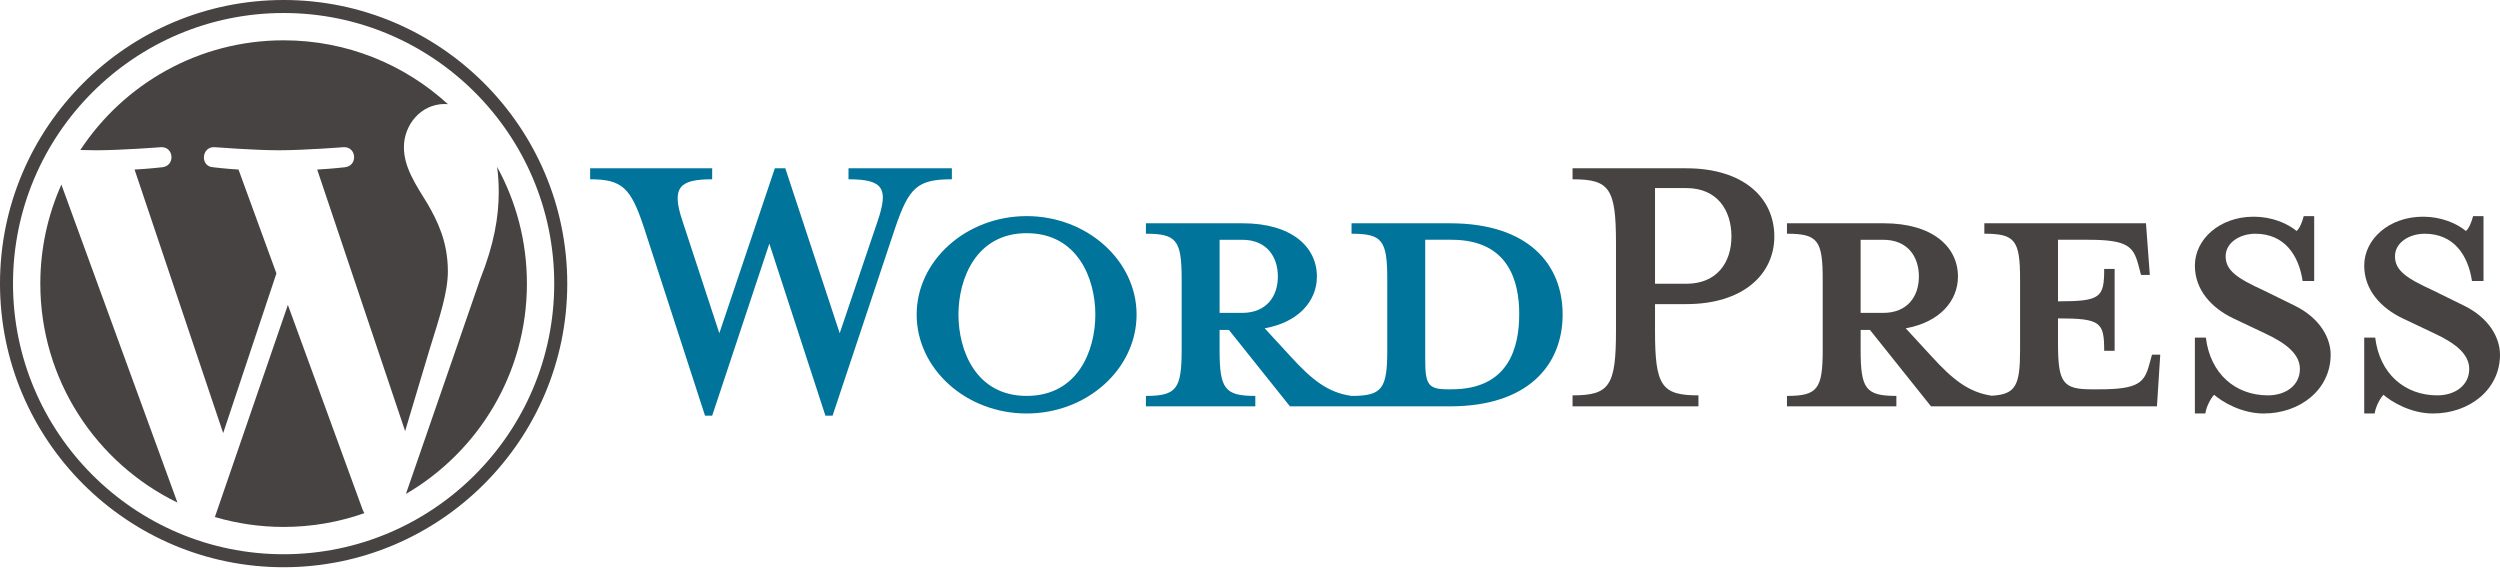
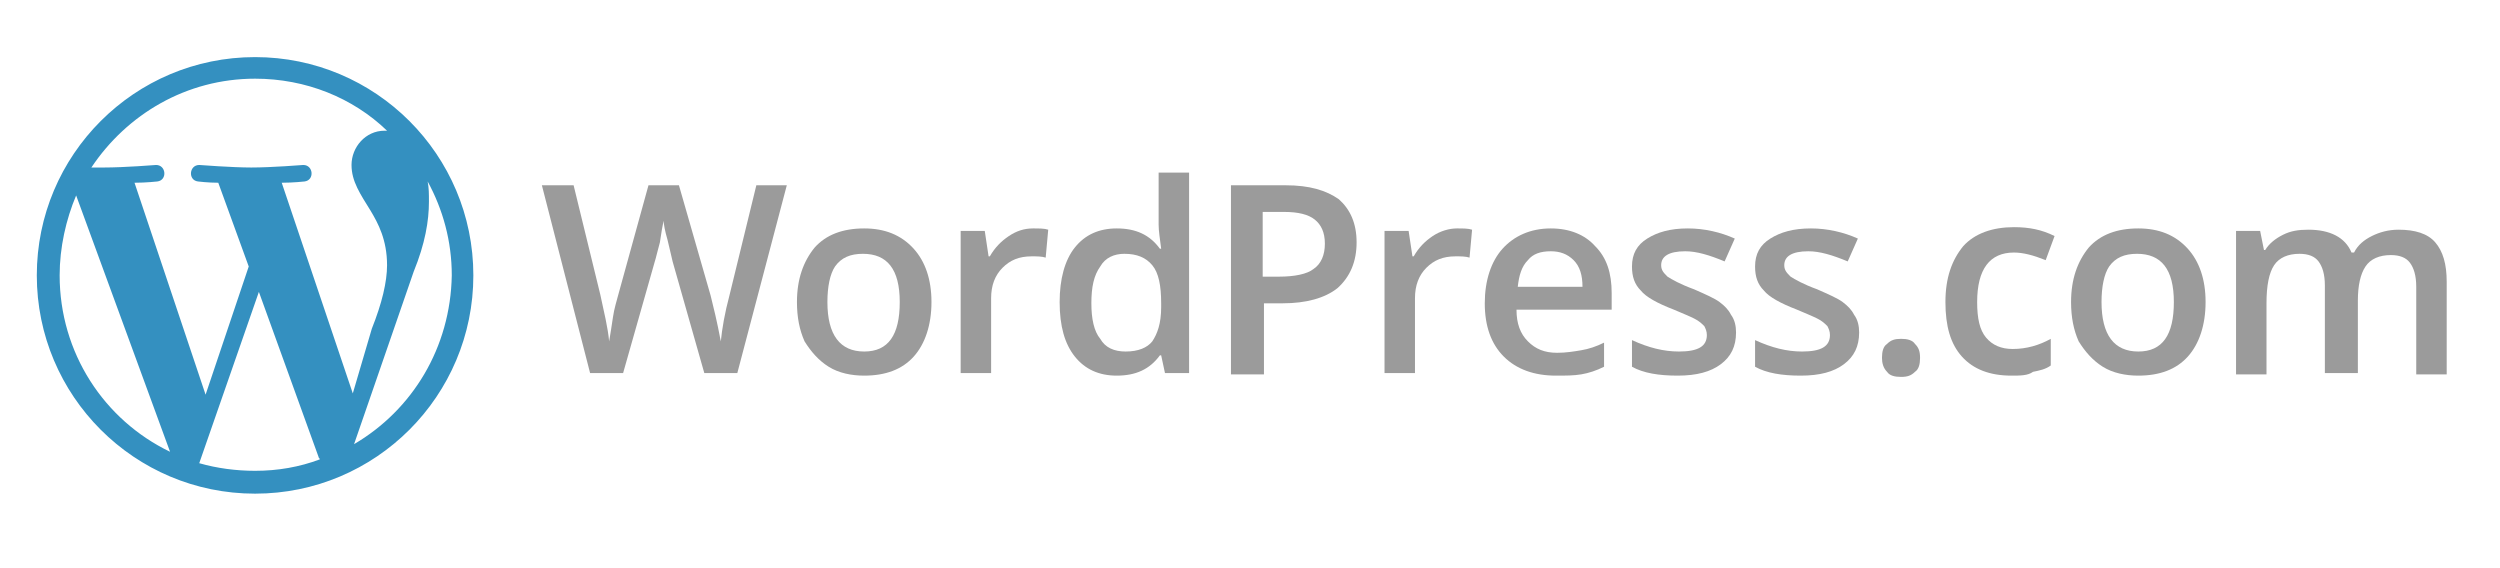
- <svg xmlns="http://www.w3.org/2000/svg" version="1.1" id="Layer_1" x="0px" y="0px" width="197.005px" height="44.699px" viewBox="0.839 0.19 197.005 44.699" enable-background="new 0.839 0.19 197.005 44.699" xml:space="preserve">
+ <svg xmlns="http://www.w3.org/2000/svg" xmlns:xlink="http://www.w3.org/1999/xlink" version="1.1" id="Layer_1" x="0px" y="0px" viewBox="0 0 197 44.7" enable-background="new 0 0 197 44.7" xml:space="preserve">
  <g>
-     <path fill="#00749A" d="M115.098,17.785h-7.755v0.823c2.426,0,2.816,0.52,2.816,3.596v5.546c0,3.076-0.39,3.639-2.816,3.639   c-1.862-0.26-3.119-1.257-4.852-3.163l-1.992-2.166c2.686-0.477,4.115-2.166,4.115-4.073c0-2.382-2.036-4.202-5.849-4.202H91.14   v0.823c2.426,0,2.816,0.52,2.816,3.596v5.546c0,3.076-0.39,3.639-2.816,3.639v0.823h8.621v-0.823c-2.426,0-2.816-0.563-2.816-3.639   v-1.56h0.736l4.809,6.021h12.607c6.195,0,8.881-3.292,8.881-7.235C123.98,21.034,121.294,17.785,115.098,17.785z M96.946,24.846   v-5.761h1.776c1.949,0,2.816,1.343,2.816,2.902c0,1.517-0.867,2.859-2.816,2.859H96.946z M115.228,30.868h-0.303   c-1.56,0-1.776-0.39-1.776-2.383v-9.401c0,0,1.906,0,2.079,0c4.505,0,5.329,3.292,5.329,5.849   C120.557,27.576,119.734,30.868,115.228,30.868z" />
-     <path fill="#00749A" d="M67.01,26.449l2.989-8.839c0.867-2.556,0.477-3.292-2.296-3.292v-0.867h8.145v0.867   c-2.729,0-3.379,0.65-4.462,3.813l-4.939,14.817h-0.563l-4.419-13.561l-4.505,13.561h-0.563l-4.809-14.817   c-1.04-3.163-1.733-3.813-4.246-3.813v-0.867h9.618v0.867c-2.556,0-3.25,0.606-2.339,3.292l2.902,8.839l4.376-12.998h0.823   L67.01,26.449z" />
-     <path fill="#00749A" d="M81.739,32.774c-4.765,0-8.665-3.509-8.665-7.799c0-4.245,3.899-7.755,8.665-7.755   c4.766,0,8.665,3.51,8.665,7.755C90.404,29.265,86.505,32.774,81.739,32.774z M81.739,18.565c-3.985,0-5.372,3.596-5.372,6.411   c0,2.86,1.387,6.412,5.372,6.412c4.029,0,5.416-3.553,5.416-6.412C87.155,22.16,85.769,18.565,81.739,18.565z" />
-     <path fill="#464342" d="M134.68,31.345v0.866h-9.921v-0.866c2.903,0,3.423-0.736,3.423-5.069v-6.931   c0-4.333-0.52-5.026-3.423-5.026v-0.867h8.968c4.462,0,6.932,2.296,6.932,5.373c0,2.989-2.47,5.329-6.932,5.329h-2.469v2.122   C131.257,30.608,131.777,31.345,134.68,31.345z M133.727,15.011h-2.469v7.539h2.469c2.426,0,3.553-1.69,3.553-3.726   C137.279,16.745,136.153,15.011,133.727,15.011z" />
-     <path fill="#464342" d="M170.421,28.139l-0.216,0.78c-0.39,1.43-0.867,1.95-3.942,1.95h-0.607c-2.252,0-2.642-0.52-2.642-3.596   V25.28c3.379,0,3.639,0.303,3.639,2.556h0.823V21.38h-0.823c0,2.253-0.26,2.556-3.639,2.556v-4.852h2.382   c3.076,0,3.553,0.52,3.943,1.949l0.217,0.823h0.693l-0.303-4.072h-12.737v0.823c2.426,0,2.816,0.52,2.816,3.596v5.546   c0,2.814-0.331,3.523-2.244,3.624c-1.818-0.277-3.066-1.269-4.774-3.147l-1.993-2.166c2.686-0.477,4.116-2.166,4.116-4.073   c0-2.382-2.036-4.202-5.849-4.202h-7.625v0.823c2.426,0,2.816,0.52,2.816,3.596v5.546c0,3.076-0.39,3.639-2.816,3.639v0.823h8.621   v-0.823c-2.426,0-2.816-0.563-2.816-3.639v-1.56h0.736l4.809,6.021h17.805l0.26-4.072H170.421z M147.46,24.846v-5.761h1.776   c1.95,0,2.816,1.343,2.816,2.902c0,1.517-0.867,2.859-2.816,2.859H147.46z" />
-     <path fill="#464342" d="M179.216,32.774c-1.733,0-3.25-0.91-3.899-1.473c-0.216,0.217-0.606,0.867-0.693,1.473H173.8v-5.978h0.866   c0.347,2.859,2.339,4.549,4.896,4.549c1.386,0,2.513-0.78,2.513-2.079c0-1.126-0.997-1.993-2.773-2.816l-2.469-1.17   c-1.733-0.824-3.033-2.253-3.033-4.159c0-2.079,1.95-3.855,4.636-3.855c1.43,0,2.642,0.52,3.379,1.126   c0.216-0.173,0.433-0.65,0.563-1.17h0.823v5.113h-0.91c-0.303-2.036-1.43-3.726-3.726-3.726c-1.213,0-2.34,0.693-2.34,1.777   c0,1.126,0.91,1.733,2.99,2.686l2.382,1.17c2.08,0.996,2.903,2.6,2.903,3.899C184.501,30.868,182.118,32.774,179.216,32.774z" />
-     <path fill="#464342" d="M192.559,32.774c-1.733,0-3.25-0.91-3.899-1.473c-0.216,0.217-0.606,0.867-0.693,1.473h-0.823v-5.978h0.866   c0.347,2.859,2.339,4.549,4.896,4.549c1.386,0,2.513-0.78,2.513-2.079c0-1.126-0.997-1.993-2.773-2.816l-2.469-1.17   c-1.733-0.824-3.033-2.253-3.033-4.159c0-2.079,1.949-3.855,4.636-3.855c1.43,0,2.642,0.52,3.379,1.126   c0.216-0.173,0.433-0.65,0.563-1.17h0.823v5.113h-0.91c-0.303-2.036-1.43-3.726-3.726-3.726c-1.213,0-2.34,0.693-2.34,1.777   c0,1.126,0.91,1.733,2.99,2.686l2.382,1.17c2.08,0.996,2.903,2.6,2.903,3.899C197.844,30.868,195.461,32.774,192.559,32.774z" />
    <g>
-       <path fill="#464342" d="M4.016,22.54c0,7.589,4.41,14.147,10.806,17.256L5.676,14.737C4.612,17.121,4.016,19.76,4.016,22.54z" />
-       <path fill="#464342" d="M36.132,21.572c0-2.369-0.851-4.01-1.581-5.288c-0.972-1.579-1.883-2.917-1.883-4.496    c0-1.763,1.337-3.403,3.22-3.403c0.085,0,0.165,0.01,0.248,0.015c-3.411-3.125-7.955-5.033-12.947-5.033    c-6.698,0-12.591,3.437-16.019,8.642c0.45,0.014,0.874,0.023,1.234,0.023c2.005,0,5.11-0.243,5.11-0.243    c1.034-0.061,1.156,1.457,0.123,1.579c0,0-1.039,0.122-2.194,0.183l6.982,20.768l4.196-12.584l-2.987-8.184    c-1.032-0.061-2.01-0.183-2.01-0.183c-1.033-0.06-0.912-1.64,0.121-1.579c0,0,3.166,0.243,5.05,0.243    c2.005,0,5.11-0.243,5.11-0.243c1.034-0.061,1.156,1.457,0.123,1.579c0,0-1.041,0.122-2.194,0.183l6.929,20.61l1.913-6.39    C35.501,25.118,36.132,23.213,36.132,21.572z" />
-       <path fill="#464342" d="M23.525,24.217l-5.753,16.716c1.718,0.505,3.534,0.781,5.416,0.781c2.232,0,4.374-0.386,6.367-1.087    c-0.051-0.082-0.098-0.169-0.136-0.264L23.525,24.217z" />
-       <path fill="#464342" d="M40.012,13.341c0.082,0.611,0.129,1.266,0.129,1.971c0,1.946-0.363,4.132-1.458,6.867l-5.856,16.933    c5.7-3.324,9.534-9.5,9.534-16.573C42.361,19.206,41.51,16.072,40.012,13.341z" />
-       <path fill="#464342" d="M23.189,0.19c-12.323,0-22.35,10.026-22.35,22.349c0,12.325,10.026,22.35,22.35,22.35    c12.323,0,22.351-10.025,22.351-22.35C45.539,10.216,35.512,0.19,23.189,0.19z M23.189,43.865    c-11.758,0-21.325-9.567-21.325-21.325c0-11.758,9.567-21.325,21.325-21.325c11.758,0,21.324,9.566,21.324,21.325    C44.513,34.298,34.947,43.865,23.189,43.865z" />
+       <defs>
+         <rect id="SVGID_1_" x="-37.4" y="-46.2" width="271.4" height="135.7" />
+       </defs>
+       <clipPath id="SVGID_2_">
+         <use xlink:href="#SVGID_1_" overflow="visible" />
+       </clipPath>
+       <g clip-path="url(#SVGID_2_)">
+         <defs>
+           <rect id="SVGID_3_" x="-37.4" y="-46.2" width="271.4" height="135.7" />
+         </defs>
+         <clipPath id="SVGID_4_">
+           <use xlink:href="#SVGID_3_" overflow="visible" />
+         </clipPath>
+         <path clip-path="url(#SVGID_4_)" fill="#3490C0" d="M20.1,4.5c-9.5,0-17.2,7.7-17.2,17.2c0,9.5,7.7,17.2,17.2,17.2     c9.5,0,17.2-7.7,17.2-17.2C37.3,12.2,29.6,4.5,20.1,4.5 M4.7,21.7c0-2.2,0.5-4.4,1.3-6.3l7.4,20.2C8.2,33.1,4.7,27.8,4.7,21.7      M20.1,37.1c-1.5,0-3-0.2-4.4-0.6L20.4,23l4.7,13c0,0.1,0.1,0.1,0.1,0.2C23.6,36.8,21.9,37.1,20.1,37.1 M22.2,14.4     c0.9,0,1.8-0.1,1.8-0.1c0.8-0.1,0.7-1.3-0.1-1.3c0,0-2.5,0.2-4.1,0.2c-1.5,0-4.1-0.2-4.1-0.2c-0.8,0-0.9,1.2-0.1,1.3     c0,0,0.8,0.1,1.6,0.1l2.4,6.6l-3.4,10.1l-5.6-16.7c0.9,0,1.8-0.1,1.8-0.1c0.8-0.1,0.7-1.3-0.1-1.3c0,0-2.5,0.2-4.1,0.2     c-0.3,0-0.6,0-1,0c2.8-4.2,7.5-7,12.9-7c4,0,7.7,1.5,10.4,4.1c-0.1,0-0.1,0-0.2,0c-1.5,0-2.6,1.3-2.6,2.7c0,1.3,0.7,2.3,1.5,3.6     c0.6,1,1.3,2.3,1.3,4.3c0,1.3-0.4,3-1.2,5L27.8,31L22.2,14.4z M27.9,35l4.7-13.6c0.9-2.2,1.2-4,1.2-5.5c0-0.6,0-1.1-0.1-1.6     c1.2,2.2,1.9,4.7,1.9,7.4C35.5,27.4,32.5,32.3,27.9,35" />
+         <path clip-path="url(#SVGID_4_)" fill="#9B9B9B" d="M58.1,29.4h-2.6L53,20.6c-0.1-0.4-0.2-0.9-0.4-1.7c-0.2-0.7-0.3-1.2-0.3-1.5     c-0.1,0.4-0.2,1-0.3,1.7c-0.2,0.7-0.3,1.2-0.4,1.5l-2.5,8.8h-2.6L44.6,22l-1.9-7.4h2.5l2.1,8.6c0.3,1.4,0.6,2.6,0.7,3.7     c0.1-0.6,0.2-1.2,0.3-1.9c0.1-0.7,0.3-1.3,0.4-1.7l2.4-8.7h2.4l2.5,8.7c0.2,0.8,0.5,2,0.8,3.6c0.1-1,0.3-2.2,0.7-3.7l2.1-8.6H62     L58.1,29.4z" />
+         <path clip-path="url(#SVGID_4_)" fill="#9B9B9B" d="M73.4,23.8c0,1.8-0.5,3.3-1.4,4.3c-0.9,1-2.2,1.5-3.9,1.5c-1,0-2-0.2-2.8-0.7     c-0.8-0.5-1.4-1.2-1.9-2C63,26,62.8,25,62.8,23.8c0-1.8,0.5-3.2,1.4-4.3c0.9-1,2.2-1.5,3.9-1.5c1.6,0,2.9,0.5,3.9,1.6     C72.9,20.6,73.4,22,73.4,23.8 M65.2,23.8c0,2.6,1,3.9,2.9,3.9c1.9,0,2.8-1.3,2.8-3.9c0-2.6-1-3.8-2.9-3.8c-1,0-1.7,0.3-2.2,1     C65.4,21.6,65.2,22.6,65.2,23.8" />
+         <path clip-path="url(#SVGID_4_)" fill="#9B9B9B" d="M81.4,18c0.5,0,0.9,0,1.2,0.1l-0.2,2.2c-0.3-0.1-0.7-0.1-1.1-0.1     c-1,0-1.7,0.3-2.3,0.9c-0.6,0.6-0.9,1.4-0.9,2.4v5.9h-2.4V18.2h1.9l0.3,2H78c0.4-0.7,0.9-1.2,1.5-1.6C80.1,18.2,80.7,18,81.4,18" />
+         <path clip-path="url(#SVGID_4_)" fill="#9B9B9B" d="M88,29.6c-1.4,0-2.5-0.5-3.3-1.5c-0.8-1-1.2-2.4-1.2-4.3     c0-1.8,0.4-3.3,1.2-4.3c0.8-1,1.9-1.5,3.3-1.5c1.5,0,2.6,0.5,3.4,1.6h0.1c-0.1-0.8-0.2-1.4-0.2-1.9v-4.1h2.4v15.8h-1.9L91.5,28     h-0.1C90.6,29.1,89.5,29.6,88,29.6 M88.7,27.7c1,0,1.7-0.3,2.1-0.8c0.4-0.6,0.7-1.4,0.7-2.7v-0.3c0-1.4-0.2-2.4-0.7-3     c-0.5-0.6-1.2-0.9-2.2-0.9c-0.8,0-1.5,0.3-1.9,1c-0.5,0.7-0.7,1.6-0.7,2.9c0,1.2,0.2,2.2,0.7,2.8C87.1,27.4,87.8,27.7,88.7,27.7" />
+         <path clip-path="url(#SVGID_4_)" fill="#9B9B9B" d="M106.9,19.1c0,1.5-0.5,2.7-1.5,3.6c-1,0.8-2.5,1.2-4.3,1.2h-1.5v5.6H97V14.6     h4.3c1.9,0,3.2,0.4,4.2,1.1C106.4,16.5,106.9,17.6,106.9,19.1 M99.5,21.8h1.3c1.2,0,2.2-0.2,2.7-0.6c0.6-0.4,0.9-1.1,0.9-2     c0-0.9-0.3-1.5-0.8-1.9c-0.5-0.4-1.3-0.6-2.4-0.6h-1.7V21.8z" />
+         <path clip-path="url(#SVGID_4_)" fill="#9B9B9B" d="M114.8,18c0.5,0,0.9,0,1.2,0.1l-0.2,2.2c-0.3-0.1-0.7-0.1-1.1-0.1     c-1,0-1.7,0.3-2.3,0.9c-0.6,0.6-0.9,1.4-0.9,2.4v5.9h-2.4V18.2h1.9l0.3,2h0.1c0.4-0.7,0.9-1.2,1.5-1.6     C113.5,18.2,114.2,18,114.8,18" />
+         <path clip-path="url(#SVGID_4_)" fill="#9B9B9B" d="M122.6,29.6c-1.7,0-3.1-0.5-4.1-1.5c-1-1-1.5-2.4-1.5-4.2     c0-1.8,0.5-3.3,1.4-4.3c0.9-1,2.2-1.6,3.8-1.6c1.5,0,2.7,0.5,3.5,1.4c0.9,0.9,1.3,2.1,1.3,3.7v1.3h-7.5c0,1.1,0.3,1.9,0.9,2.5     c0.6,0.6,1.3,0.9,2.3,0.9c0.7,0,1.3-0.1,1.9-0.2c0.6-0.1,1.2-0.3,1.8-0.6v1.9c-0.6,0.3-1.2,0.5-1.8,0.6     C124,29.6,123.4,29.6,122.6,29.6 M122.2,19.8c-0.8,0-1.4,0.2-1.8,0.7c-0.5,0.5-0.7,1.2-0.8,2.1h5.1c0-0.9-0.2-1.6-0.7-2.1     C123.5,20,122.9,19.8,122.2,19.8" />
+         <path clip-path="url(#SVGID_4_)" fill="#9B9B9B" d="M136.8,26.2c0,1.1-0.4,1.9-1.2,2.5c-0.8,0.6-1.9,0.9-3.4,0.9     c-1.5,0-2.7-0.2-3.6-0.7v-2.1c1.3,0.6,2.5,0.9,3.7,0.9c1.5,0,2.2-0.4,2.2-1.3c0-0.3-0.1-0.5-0.2-0.7c-0.2-0.2-0.4-0.4-0.8-0.6     c-0.4-0.2-0.9-0.4-1.6-0.7c-1.3-0.5-2.2-1-2.6-1.5c-0.5-0.5-0.7-1.1-0.7-1.9c0-1,0.4-1.7,1.2-2.2c0.8-0.5,1.8-0.8,3.2-0.8     c1.3,0,2.6,0.3,3.7,0.8l-0.8,1.8c-1.2-0.5-2.2-0.8-3.1-0.8c-1.3,0-1.9,0.4-1.9,1.1c0,0.4,0.2,0.6,0.5,0.9c0.3,0.2,1,0.6,2.1,1     c0.9,0.4,1.6,0.7,2,1c0.4,0.3,0.7,0.6,0.9,1C136.7,25.2,136.8,25.7,136.8,26.2" />
+         <path clip-path="url(#SVGID_4_)" fill="#9B9B9B" d="M146.5,26.2c0,1.1-0.4,1.9-1.2,2.5c-0.8,0.6-1.9,0.9-3.4,0.9     c-1.5,0-2.7-0.2-3.6-0.7v-2.1c1.3,0.6,2.5,0.9,3.7,0.9c1.5,0,2.2-0.4,2.2-1.3c0-0.3-0.1-0.5-0.2-0.7c-0.2-0.2-0.4-0.4-0.8-0.6     c-0.4-0.2-0.9-0.4-1.6-0.7c-1.3-0.5-2.2-1-2.6-1.5c-0.5-0.5-0.7-1.1-0.7-1.9c0-1,0.4-1.7,1.2-2.2c0.8-0.5,1.8-0.8,3.2-0.8     c1.3,0,2.6,0.3,3.7,0.8l-0.8,1.8c-1.2-0.5-2.2-0.8-3.1-0.8c-1.3,0-1.9,0.4-1.9,1.1c0,0.4,0.2,0.6,0.5,0.9c0.3,0.2,1,0.6,2.1,1     c0.9,0.4,1.6,0.7,2,1c0.4,0.3,0.7,0.6,0.9,1C146.4,25.2,146.5,25.7,146.5,26.2" />
+         <path clip-path="url(#SVGID_4_)" fill="#9B9B9B" d="M148.3,28.2c0-0.5,0.1-0.9,0.4-1.1c0.3-0.3,0.6-0.4,1.1-0.4     c0.5,0,0.9,0.1,1.1,0.4c0.3,0.3,0.4,0.6,0.4,1.1c0,0.5-0.1,0.9-0.4,1.1c-0.3,0.3-0.6,0.4-1.1,0.4c-0.5,0-0.9-0.1-1.1-0.4     C148.4,29,148.3,28.6,148.3,28.2" />
+         <path clip-path="url(#SVGID_4_)" fill="#9B9B9B" d="M158.5,29.6c-1.7,0-3-0.5-3.9-1.5c-0.9-1-1.3-2.4-1.3-4.3     c0-1.9,0.5-3.3,1.4-4.4c0.9-1,2.3-1.5,4-1.5c1.2,0,2.2,0.2,3.2,0.7l-0.7,1.9c-1-0.4-1.8-0.6-2.5-0.6c-1.9,0-2.9,1.3-2.9,3.9     c0,1.3,0.2,2.2,0.7,2.8c0.5,0.6,1.2,0.9,2.1,0.9c1.1,0,2.1-0.3,3-0.8v2.1c-0.4,0.3-0.9,0.4-1.4,0.5     C159.8,29.6,159.2,29.6,158.5,29.6" />
+         <path clip-path="url(#SVGID_4_)" fill="#9B9B9B" d="M173.8,23.8c0,1.8-0.5,3.3-1.4,4.3c-0.9,1-2.2,1.5-3.9,1.5     c-1,0-2-0.2-2.8-0.7c-0.8-0.5-1.4-1.2-1.9-2c-0.4-0.9-0.6-1.9-0.6-3.1c0-1.8,0.5-3.2,1.4-4.3c0.9-1,2.2-1.5,3.9-1.5     c1.6,0,2.9,0.5,3.9,1.6C173.3,20.6,173.8,22,173.8,23.8 M165.6,23.8c0,2.6,1,3.9,2.9,3.9c1.9,0,2.8-1.3,2.8-3.9     c0-2.6-1-3.8-2.9-3.8c-1,0-1.7,0.3-2.2,1C165.8,21.6,165.6,22.6,165.6,23.8" />
+         <path clip-path="url(#SVGID_4_)" fill="#9B9B9B" d="M185.6,29.4h-2.4v-6.9c0-0.9-0.2-1.5-0.5-1.9c-0.3-0.4-0.8-0.6-1.5-0.6     c-0.9,0-1.6,0.3-2,0.9c-0.4,0.6-0.6,1.6-0.6,3v5.6h-2.4V18.2h1.9l0.3,1.5h0.1c0.3-0.5,0.8-0.9,1.4-1.2c0.6-0.3,1.2-0.4,2-0.4     c1.7,0,2.9,0.6,3.4,1.8h0.2c0.3-0.6,0.8-1,1.4-1.3c0.6-0.3,1.3-0.5,2.1-0.5c1.3,0,2.3,0.3,2.9,1c0.6,0.7,0.9,1.7,0.9,3.1v7.3     h-2.4v-6.9c0-0.9-0.2-1.5-0.5-1.9c-0.3-0.4-0.8-0.6-1.5-0.6c-0.9,0-1.6,0.3-2,0.9c-0.4,0.6-0.6,1.5-0.6,2.7V29.4z" />
+       </g>
    </g>
  </g>
</svg>
